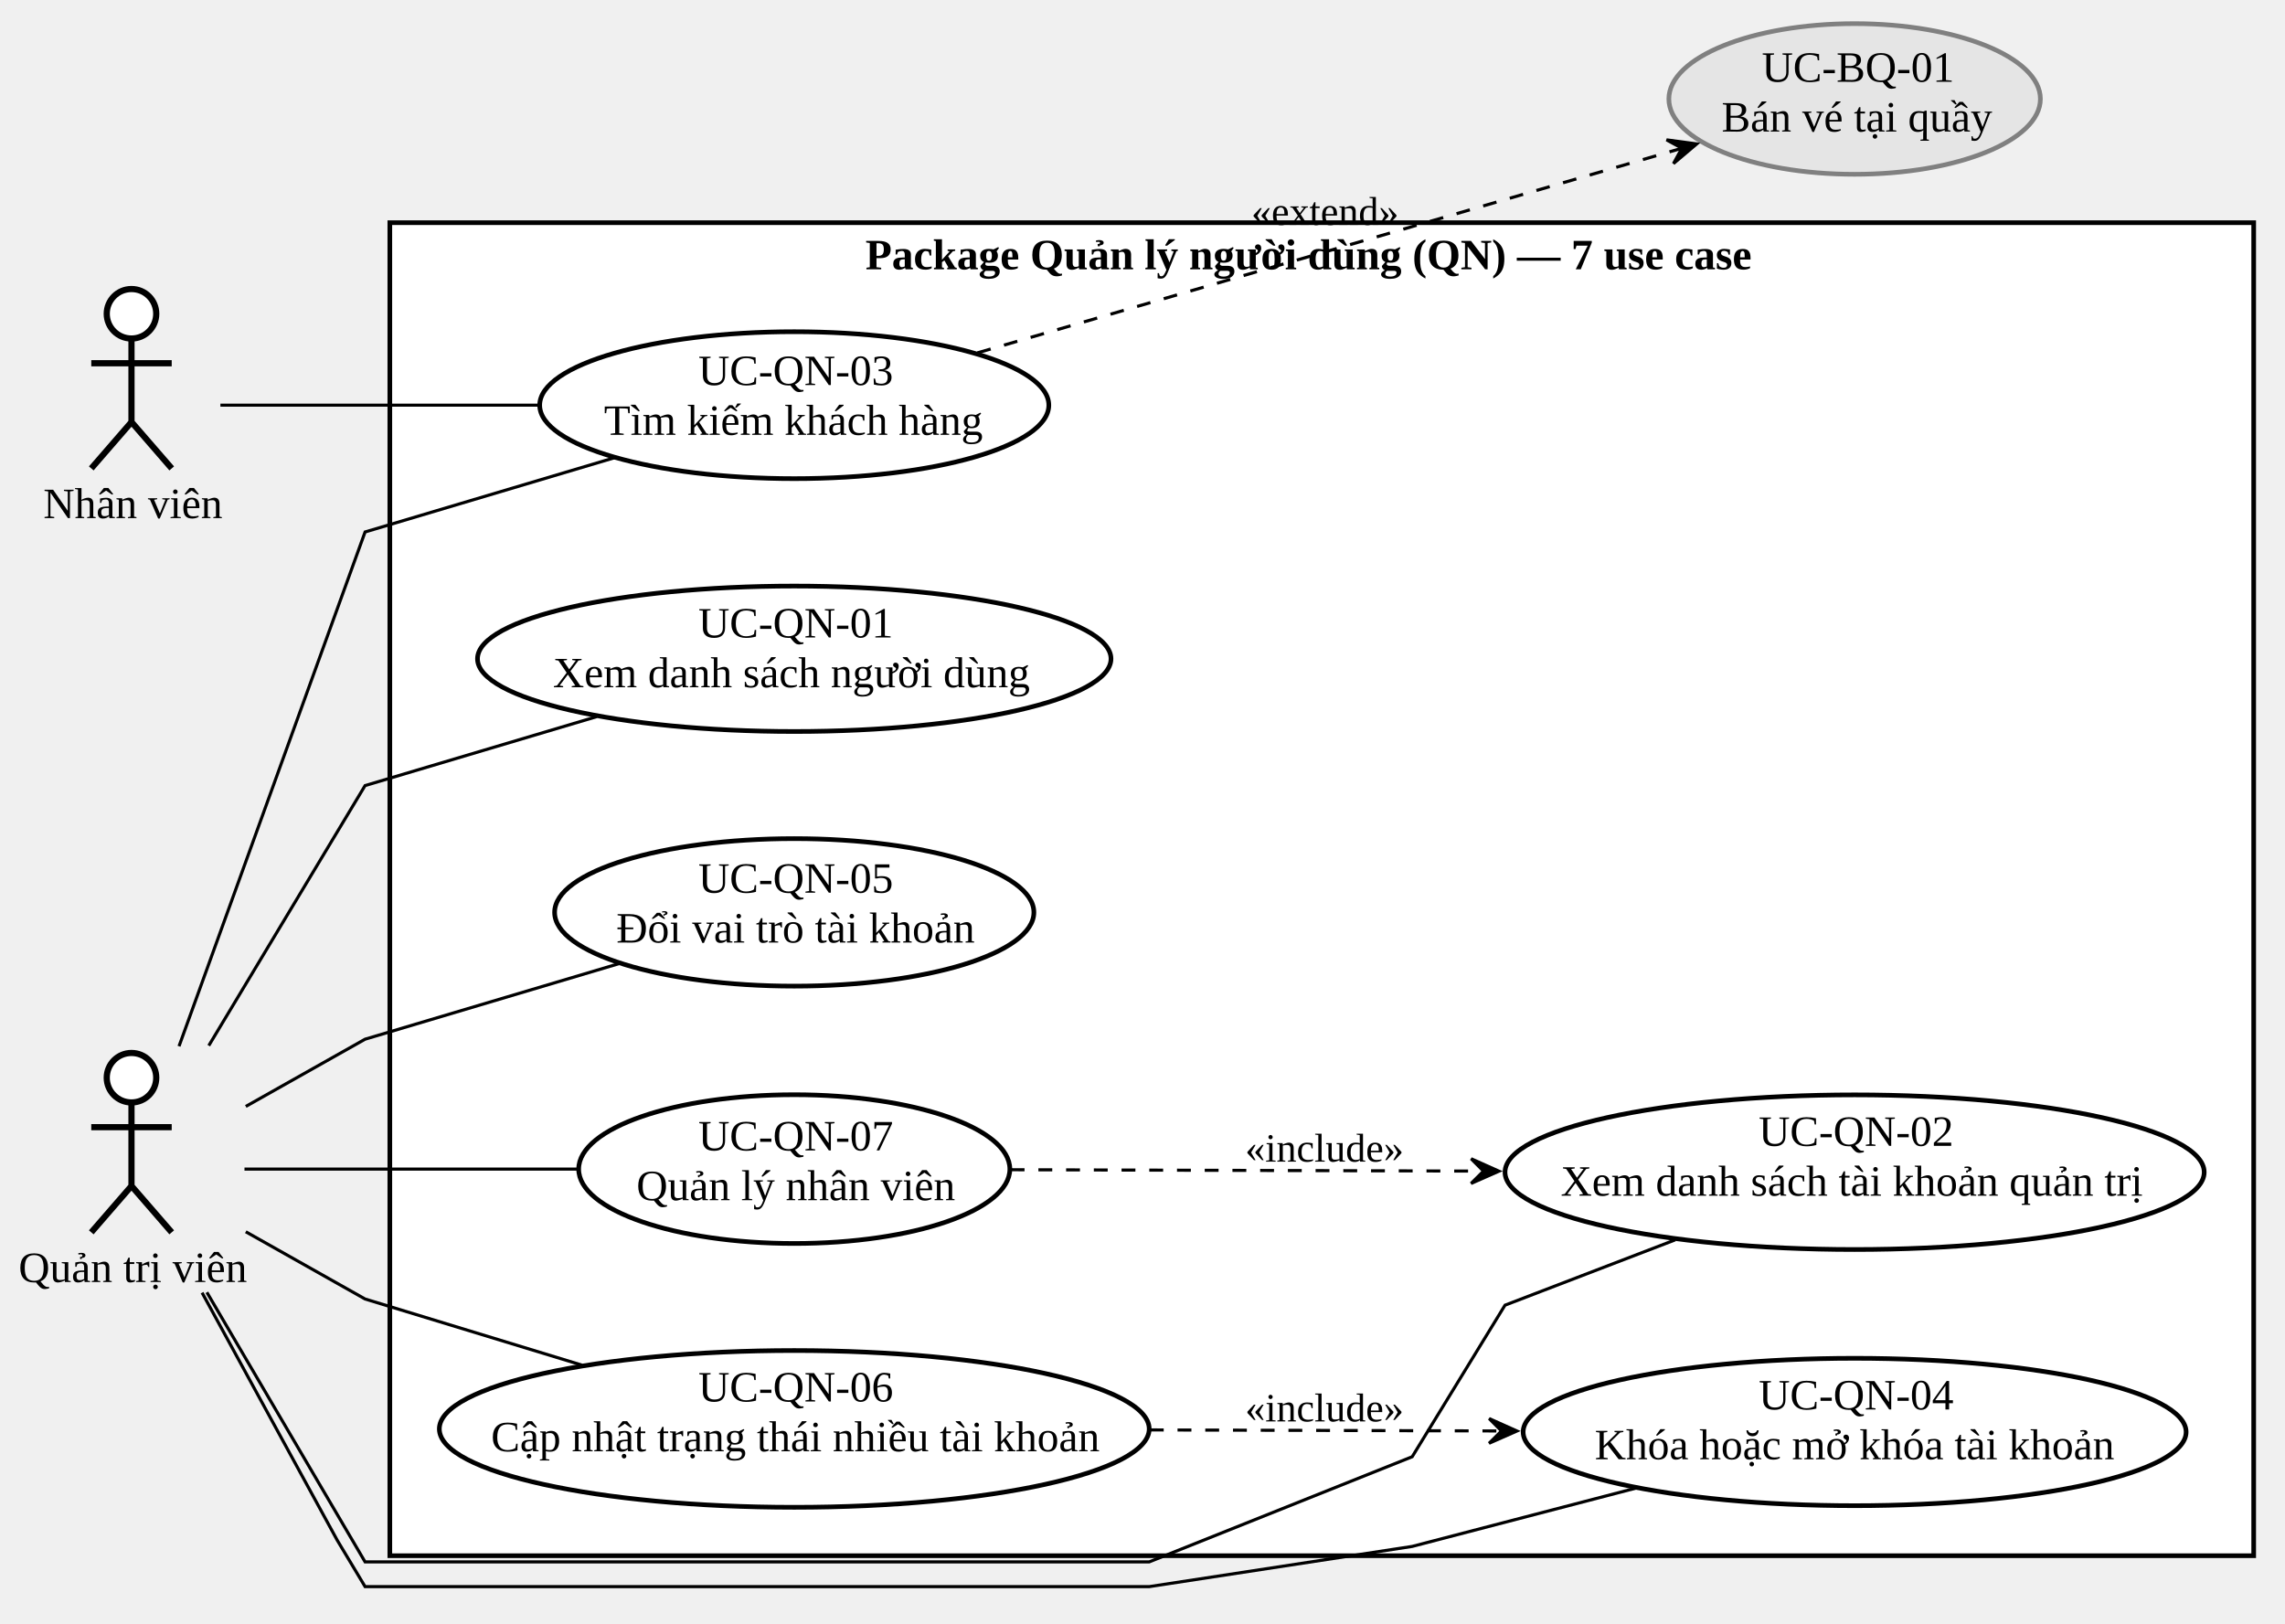
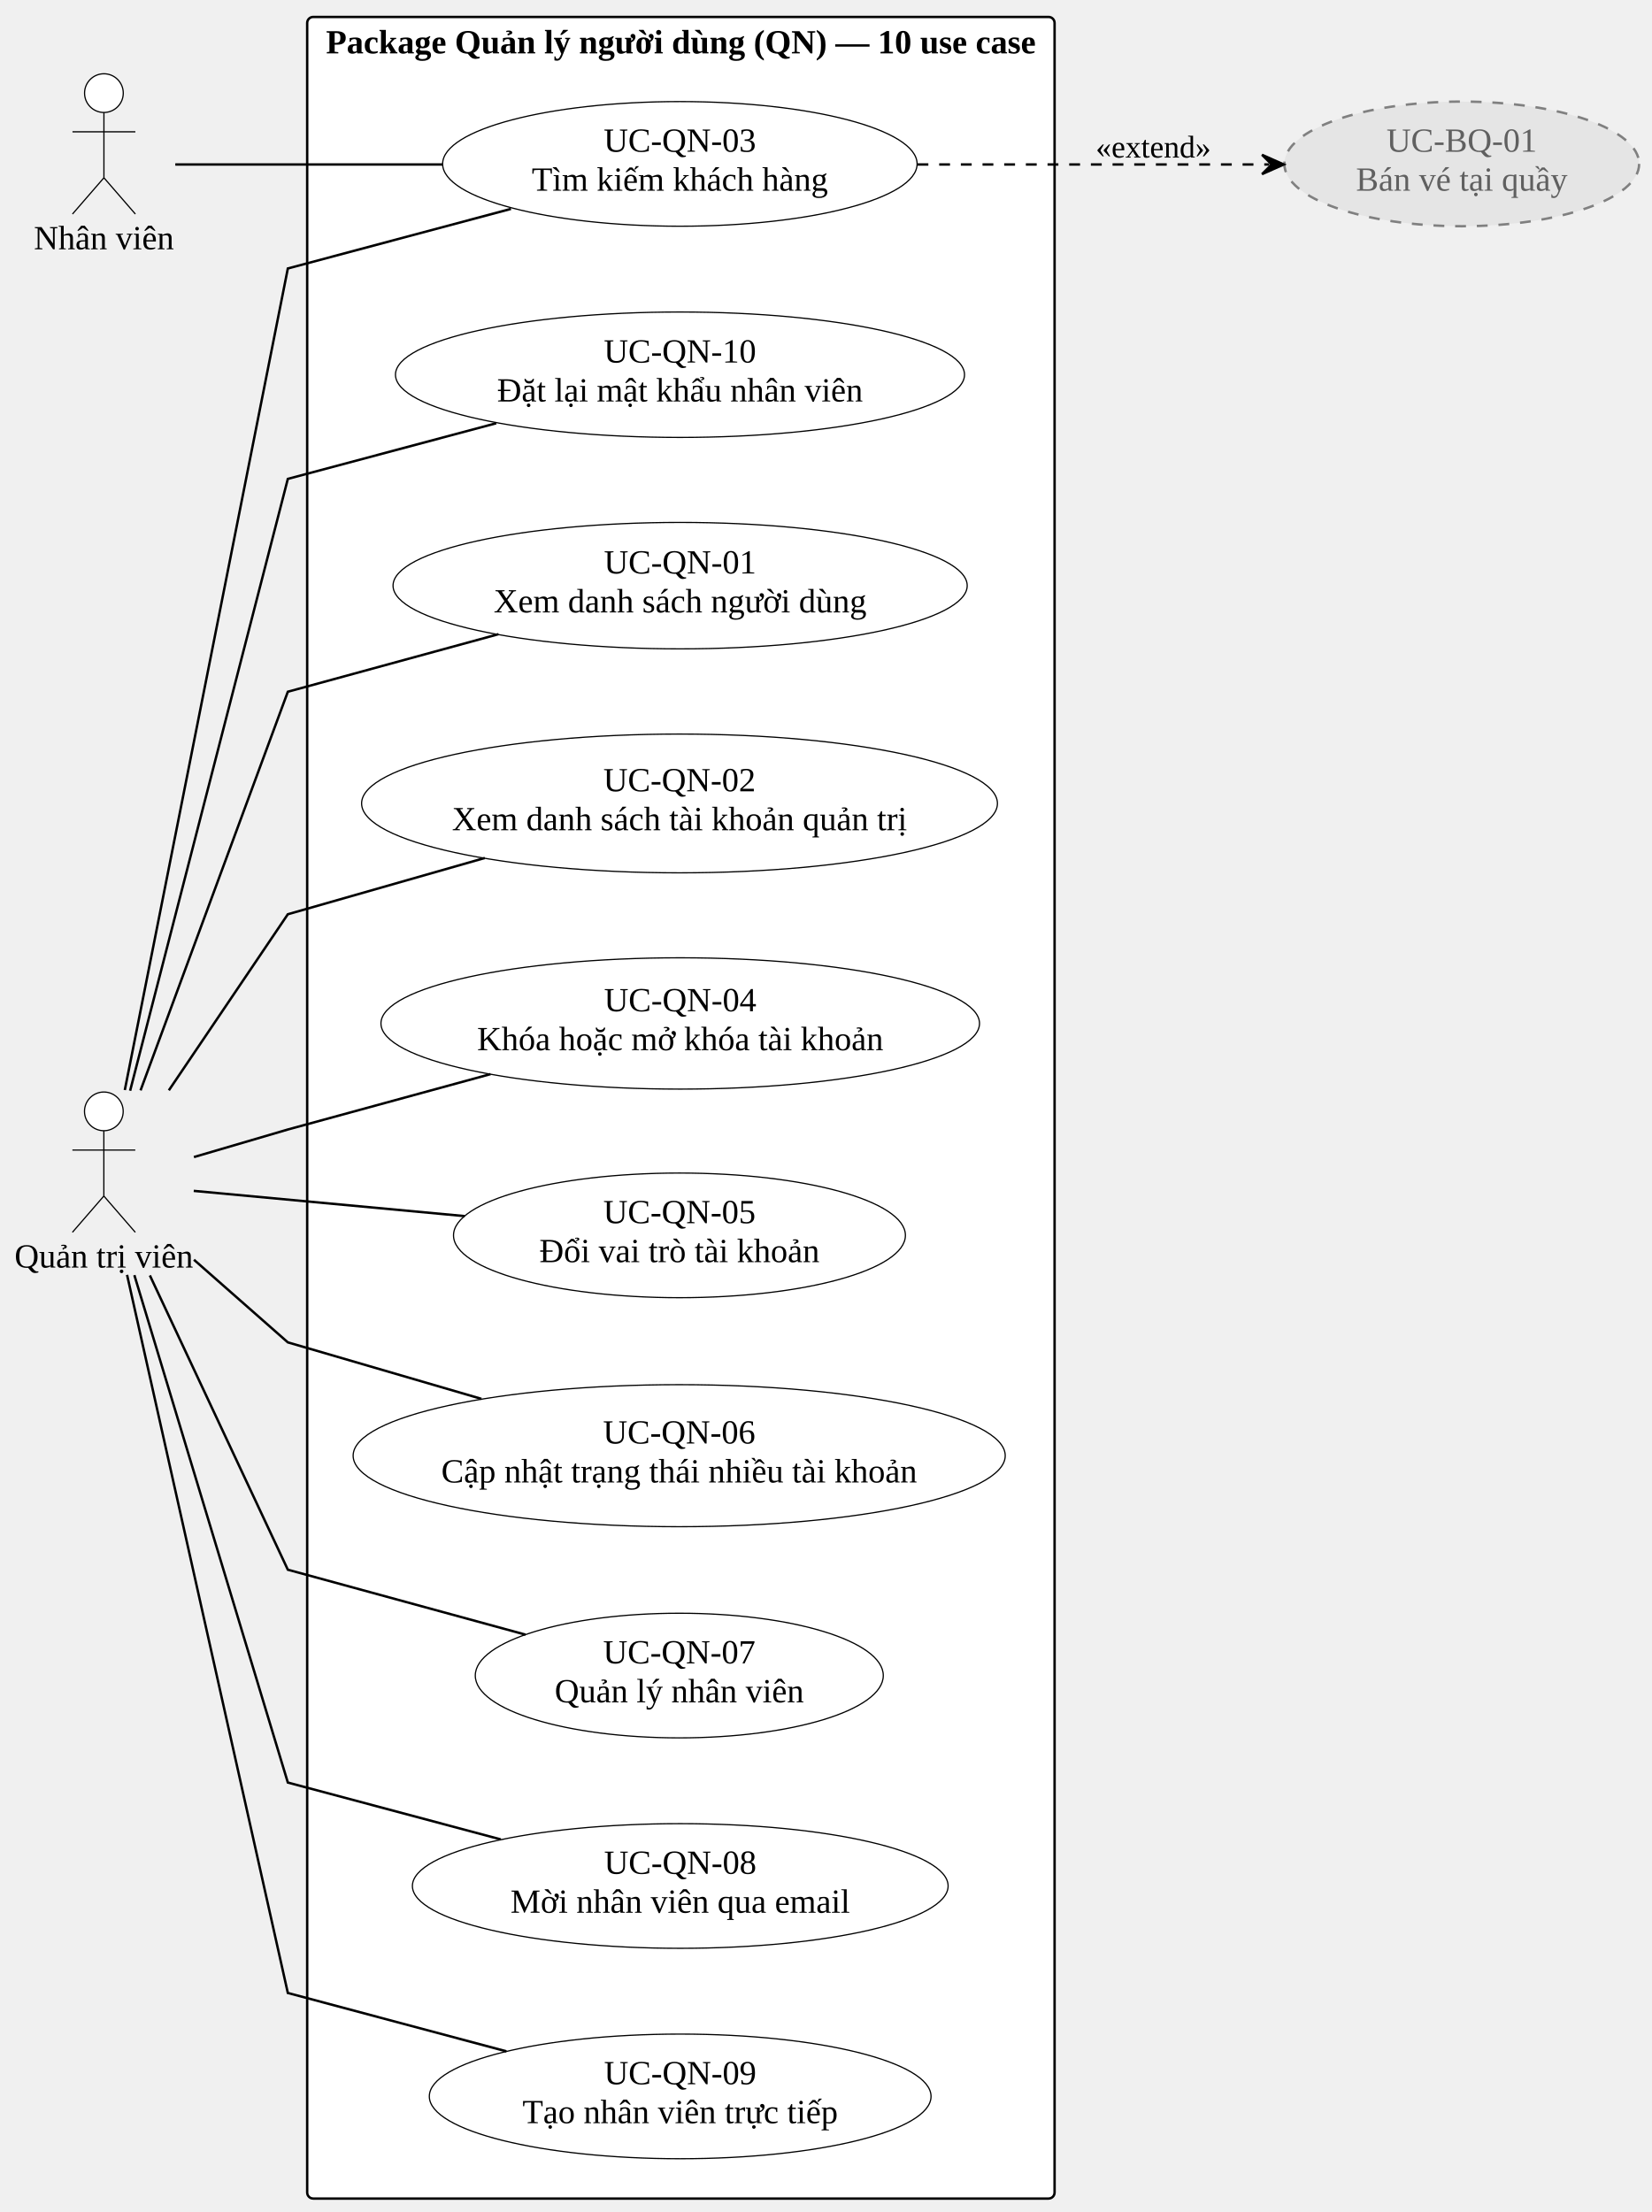
- <svg xmlns="http://www.w3.org/2000/svg" height="820.312" preserveAspectRatio="none" version="1.1" viewBox="0 0 1154 820" width="1154.688" overflow="hidden">
+ <svg xmlns="http://www.w3.org/2000/svg" contentStyleType="text/css" height="1429.688px" preserveAspectRatio="none" style="width:1067px;height:1429px;background:#FFFFFF;" version="1.1" viewBox="0 0 1067 1429" width="1067.188px" zoomAndPan="magnify">
  <defs />
  <g>
-     <rect fill="#FFFFFF" height="673.438" style="stroke: #000000; stroke-width: 2.344;" width="941.312" x="196.875" y="112.5" />
-     <text fill="#000000" font-family="Times New Roman" font-size="21.875" font-weight="bold" lengthAdjust="spacingAndGlyphs" textLength="460.938" x="437.062" y="136.047">Package Quản lý người dùng (QN) — 7 use case</text>
-     <ellipse cx="401.123" cy="332.814" fill="#FFFFFF" rx="159.967" ry="36.736" style="stroke: #000000; stroke-width: 2.344;" />
-     <text fill="#000000" font-family="Times New Roman" font-size="21.875" lengthAdjust="spacingAndGlyphs" textLength="96.875" x="352.685" y="322.05">UC-QN-01</text>
-     <text fill="#000000" font-family="Times New Roman" font-size="21.875" lengthAdjust="spacingAndGlyphs" textLength="243.75" x="279.248" y="347.204">Xem danh sách người dùng</text>
-     <ellipse cx="936.637" cy="592.187" fill="#FFFFFF" rx="176.559" ry="39.062" style="stroke: #000000; stroke-width: 2.344;" />
-     <text fill="#000000" font-family="Times New Roman" font-size="21.875" lengthAdjust="spacingAndGlyphs" textLength="96.875" x="888.199" y="578.891">UC-QN-02</text>
-     <text fill="#000000" font-family="Times New Roman" font-size="21.875" lengthAdjust="spacingAndGlyphs" textLength="296.875" x="788.199" y="604.045">Xem danh sách tài khoản quản trị</text>
-     <ellipse cx="401.126" cy="204.692" fill="#FFFFFF" rx="128.563" ry="37.114" style="stroke: #000000; stroke-width: 2.344;" />
-     <text fill="#000000" font-family="Times New Roman" font-size="21.875" lengthAdjust="spacingAndGlyphs" textLength="96.875" x="352.688" y="194.533">UC-QN-03</text>
-     <text fill="#000000" font-family="Times New Roman" font-size="21.875" lengthAdjust="spacingAndGlyphs" textLength="192.188" x="305.032" y="219.687">Tìm kiếm khách hàng</text>
-     <ellipse cx="936.647" cy="723.436" fill="#FFFFFF" rx="167.413" ry="37.233" style="stroke: #000000; stroke-width: 2.344;" />
-     <text fill="#000000" font-family="Times New Roman" font-size="21.875" lengthAdjust="spacingAndGlyphs" textLength="96.875" x="888.21" y="712.051">UC-QN-04</text>
-     <text fill="#000000" font-family="Times New Roman" font-size="21.875" lengthAdjust="spacingAndGlyphs" textLength="262.5" x="805.397" y="737.205">Khóa hoặc mở khóa tài khoản</text>
-     <ellipse cx="401.12" cy="460.932" fill="#FFFFFF" rx="121.027" ry="37.26" style="stroke: #000000; stroke-width: 2.344;" />
-     <text fill="#000000" font-family="Times New Roman" font-size="21.875" lengthAdjust="spacingAndGlyphs" textLength="96.875" x="352.683" y="451.002">UC-QN-05</text>
-     <text fill="#000000" font-family="Times New Roman" font-size="21.875" lengthAdjust="spacingAndGlyphs" textLength="179.688" x="311.277" y="476.156">Đổi vai trò tài khoản</text>
-     <ellipse cx="401.131" cy="721.883" fill="#FFFFFF" rx="179.256" ry="39.601" style="stroke: #000000; stroke-width: 2.344;" />
-     <text fill="#000000" font-family="Times New Roman" font-size="21.875" lengthAdjust="spacingAndGlyphs" textLength="96.875" x="352.694" y="708.025">UC-QN-06</text>
-     <text fill="#000000" font-family="Times New Roman" font-size="21.875" lengthAdjust="spacingAndGlyphs" textLength="306.25" x="248.006" y="733.179">Cập nhật trạng thái nhiều tài khoản</text>
-     <ellipse cx="401.13" cy="590.624" fill="#FFFFFF" rx="108.88" ry="37.577" style="stroke: #000000; stroke-width: 2.344;" />
-     <text fill="#000000" font-family="Times New Roman" font-size="21.875" lengthAdjust="spacingAndGlyphs" textLength="96.875" x="352.692" y="581.19">UC-QN-07</text>
-     <text fill="#000000" font-family="Times New Roman" font-size="21.875" lengthAdjust="spacingAndGlyphs" textLength="159.375" x="321.442" y="606.344">Quản lý nhân viên</text>
-     <ellipse cx="66.406" cy="158.516" fill="#FFFFFF" rx="12.5" ry="12.5" style="stroke: #000000; stroke-width: 3.125;" />
-     <path d="M66.406,171.016 L66.406,213.203 M46.094,183.516 L86.719,183.516 M66.406,213.203 L46.094,236.641 M66.406,213.203 L86.719,236.641 " fill="none" style="stroke: #000000; stroke-width: 3.125;" />
-     <text fill="#000000" font-family="Times New Roman" font-size="21.875" lengthAdjust="spacingAndGlyphs" textLength="89.062" x="21.875" y="261.75">Nhân viên</text>
-     <ellipse cx="66.406" cy="544.453" fill="#FFFFFF" rx="12.5" ry="12.5" style="stroke: #000000; stroke-width: 3.125;" />
-     <path d="M66.406,556.953 L66.406,599.141 M46.094,569.453 L86.719,569.453 M66.406,599.141 L46.094,622.578 M66.406,599.141 L86.719,622.578 " fill="none" style="stroke: #000000; stroke-width: 3.125;" />
-     <text fill="#000000" font-family="Times New Roman" font-size="21.875" lengthAdjust="spacingAndGlyphs" textLength="114.062" x="9.375" y="647.688">Quản trị viên</text>
-     <ellipse cx="936.646" cy="49.994" fill="#E5E5E5" rx="93.818" ry="38.057" style="stroke: #808080; stroke-width: 2.344;" />
-     <text fill="#000000" font-family="Times New Roman" font-size="21.875" lengthAdjust="spacingAndGlyphs" textLength="93.75" x="889.771" y="41.298">UC-BQ-01</text>
-     <text fill="#000000" font-family="Times New Roman" font-size="21.875" lengthAdjust="spacingAndGlyphs" textLength="134.375" x="869.458" y="66.452">Bán vé tại quầy</text>
-     <path d="M111.312,204.688 C152.219,204.688 215.594,204.688 272.516,204.688 " fill="none" id="A_NV-UC_QN_03" style="stroke: #000000; stroke-width: 1.562;" />
-     <path d="M105.438,528.25 C139.469,471.609 184.375,396.875 184.375,396.875 C184.375,396.875 244.656,378.922 301.422,362.031 " fill="none" id="A_QTV-UC_QN_01" style="stroke: #000000; stroke-width: 1.562;" />
-     <path d="M104.484,652.875 C138.625,711.062 184.375,789.062 184.375,789.062 C184.375,789.062 580.391,789.062 580.391,789.062 C580.391,789.062 713.203,735.938 713.203,735.938 C713.203,735.938 760.078,659.375 760.078,659.375 C760.078,659.375 802.797,642.969 846.031,626.375 " fill="none" id="A_QTV-UC_QN_02" style="stroke: #000000; stroke-width: 1.562;" />
-     <path d="M90.406,528.562 C124.234,435.031 184.375,268.75 184.375,268.75 C184.375,268.75 251.047,248.906 310.172,231.297 " fill="none" id="A_QTV-UC_QN_03" style="stroke: #000000; stroke-width: 1.562;" />
-     <path d="M102.047,653.062 C131.812,707.609 170.312,778.125 170.312,778.125 C170.312,778.125 184.375,801.562 184.375,801.562 C184.375,801.562 580.391,801.562 580.391,801.562 C580.391,801.562 713.203,781.25 713.203,781.25 C713.203,781.25 769.969,766.453 826.078,751.828 " fill="none" id="A_QTV-UC_QN_04" style="stroke: #000000; stroke-width: 1.562;" />
-     <path d="M124.125,558.969 C153.891,542.188 184.375,525 184.375,525 C184.375,525 252.938,504.594 312.656,486.812 " fill="none" id="A_QTV-UC_QN_05" style="stroke: #000000; stroke-width: 1.562;" />
-     <path d="M124.125,622.281 C153.891,639.062 184.375,656.25 184.375,656.25 C184.375,656.25 239.438,673.047 293.859,689.641 " fill="none" id="A_QTV-UC_QN_06" style="stroke: #000000; stroke-width: 1.562;" />
-     <path d="M123.469,590.625 C169.203,590.625 235.406,590.625 291.516,590.625 " fill="none" id="A_QTV-UC_QN_07" style="stroke: #000000; stroke-width: 1.562;" />
-     <path d="M493.609,178.266 C593.438,149.266 752.484,103.047 849.953,74.734 " fill="none" id="UC_QN_03-UC_BQ_01" style="stroke: #000000; stroke-width: 1.562; stroke-dasharray: 7.0,7.0;" />
-     <polygon fill="#000000" points="856.906,72.703,841.656,70.641,849.406,74.891,845.156,82.641,856.906,72.703" style="stroke: #000000; stroke-width: 1.562;" />
-     <text fill="#000000" font-family="Times New Roman" font-size="20.312" lengthAdjust="spacingAndGlyphs" textLength="76.562" x="631.953" y="113.604">«extend»</text>
-     <path d="M580.703,722.391 C638,722.562 701.438,722.75 758.609,722.922 " fill="none" id="UC_QN_06-UC_QN_04" style="stroke: #000000; stroke-width: 1.562; stroke-dasharray: 7.0,7.0;" />
-     <polygon fill="#000000" points="766.109,722.938,752.065,716.647,758.297,722.915,752.029,729.147,766.109,722.938" style="stroke: #000000; stroke-width: 1.562;" />
-     <text fill="#000000" font-family="Times New Roman" font-size="20.312" lengthAdjust="spacingAndGlyphs" textLength="82.812" x="628.828" y="718.089">«include»</text>
-     <path d="M510.422,590.938 C579.047,591.141 669.734,591.406 749.688,591.641 " fill="none" id="UC_QN_07-UC_QN_02" style="stroke: #000000; stroke-width: 1.562; stroke-dasharray: 7.0,7.0;" />
-     <polygon fill="#000000" points="757.016,591.672,742.971,585.382,749.203,591.65,742.935,597.882,757.016,591.672" style="stroke: #000000; stroke-width: 1.562;" />
-     <text fill="#000000" font-family="Times New Roman" font-size="20.312" lengthAdjust="spacingAndGlyphs" textLength="82.812" x="628.828" y="586.839">«include»</text>
+     <g id="cluster_PK">
+       <rect fill="#FFFFFF" height="1409.375" rx="3.906" ry="3.906" style="stroke:#000000;stroke-width:1.562;" width="482.812" x="198.438" y="10.938" />
+       <text fill="#000000" font-family="Times New Roman" font-size="21.875" font-weight="bold" lengthAdjust="spacing" textLength="458.521" x="210.583" y="34.485">Package Quản lý người dùng (QN) — 10 use case</text>
+     </g>
+     <g id="elem_UC_QN_01">
+       <ellipse cx="439.355" cy="378.34" fill="#FFFFFF" rx="185.448" ry="40.84" style="stroke:#000000;stroke-width:0.781;" />
+       <text fill="#000000" font-family="Times New Roman" font-size="21.875" lengthAdjust="spacing" textLength="98.427" x="390.141" y="370.483">UC-QN-01</text>
+       <text fill="#000000" font-family="Times New Roman" font-size="21.875" lengthAdjust="spacing" textLength="240.913" x="318.898" y="395.637">Xem danh sách người dùng</text>
+     </g>
+     <g id="elem_UC_QN_02">
+       <ellipse cx="438.962" cy="519.042" fill="#FFFFFF" rx="205.369" ry="44.824" style="stroke:#000000;stroke-width:0.781;" />
+       <text fill="#000000" font-family="Times New Roman" font-size="21.875" lengthAdjust="spacing" textLength="98.427" x="389.749" y="511.186">UC-QN-02</text>
+       <text fill="#000000" font-family="Times New Roman" font-size="21.875" lengthAdjust="spacing" textLength="294.009" x="291.957" y="536.34">Xem danh sách tài khoản quản trị</text>
+     </g>
+     <g id="elem_UC_QN_03">
+       <ellipse cx="439.19" cy="105.886" fill="#FFFFFF" rx="153.253" ry="40.261" style="stroke:#000000;stroke-width:0.781;" />
+       <text fill="#000000" font-family="Times New Roman" font-size="21.875" lengthAdjust="spacing" textLength="98.427" x="389.977" y="98.029">UC-QN-03</text>
+       <text fill="#000000" font-family="Times New Roman" font-size="21.875" lengthAdjust="spacing" textLength="191.353" x="343.514" y="123.183">Tìm kiếm khách hàng</text>
+     </g>
+     <g id="elem_UC_QN_04">
+       <ellipse cx="439.424" cy="661.166" fill="#FFFFFF" rx="193.33" ry="42.416" style="stroke:#000000;stroke-width:0.781;" />
+       <text fill="#000000" font-family="Times New Roman" font-size="21.875" lengthAdjust="spacing" textLength="98.427" x="390.211" y="653.309">UC-QN-04</text>
+       <text fill="#000000" font-family="Times New Roman" font-size="21.875" lengthAdjust="spacing" textLength="262.447" x="308.201" y="678.463">Khóa hoặc mở khóa tài khoản</text>
+     </g>
+     <g id="elem_UC_QN_05">
+       <ellipse cx="438.925" cy="798.073" fill="#FFFFFF" rx="145.957" ry="40.261" style="stroke:#000000;stroke-width:0.781;" />
+       <text fill="#000000" font-family="Times New Roman" font-size="21.875" lengthAdjust="spacing" textLength="98.427" x="389.712" y="790.216">UC-QN-05</text>
+       <text fill="#000000" font-family="Times New Roman" font-size="21.875" lengthAdjust="spacing" textLength="181.035" x="348.408" y="815.371">Đổi vai trò tài khoản</text>
+     </g>
+     <g id="elem_UC_QN_06">
+       <ellipse cx="438.746" cy="940.405" fill="#FFFFFF" rx="210.621" ry="45.874" style="stroke:#000000;stroke-width:0.781;" />
+       <text fill="#000000" font-family="Times New Roman" font-size="21.875" lengthAdjust="spacing" textLength="98.427" x="389.533" y="932.549">UC-QN-06</text>
+       <text fill="#000000" font-family="Times New Roman" font-size="21.875" lengthAdjust="spacing" textLength="307.382" x="285.055" y="957.703">Cập nhật trạng thái nhiều tài khoản</text>
+     </g>
+     <g id="elem_UC_QN_07">
+       <ellipse cx="438.812" cy="1082.448" fill="#FFFFFF" rx="131.78" ry="40.261" style="stroke:#000000;stroke-width:0.781;" />
+       <text fill="#000000" font-family="Times New Roman" font-size="21.875" lengthAdjust="spacing" textLength="98.427" x="389.598" y="1074.591">UC-QN-07</text>
+       <text fill="#000000" font-family="Times New Roman" font-size="21.875" lengthAdjust="spacing" textLength="160.986" x="358.318" y="1099.746">Quản lý nhân viên</text>
+     </g>
+     <g id="elem_UC_QN_08">
+       <ellipse cx="439.44" cy="1218.386" fill="#FFFFFF" rx="173.033" ry="40.261" style="stroke:#000000;stroke-width:0.781;" />
+       <text fill="#000000" font-family="Times New Roman" font-size="21.875" lengthAdjust="spacing" textLength="98.427" x="390.226" y="1210.529">UC-QN-08</text>
+       <text fill="#000000" font-family="Times New Roman" font-size="21.875" lengthAdjust="spacing" textLength="219.327" x="329.776" y="1235.683">Mời nhân viên qua email</text>
+     </g>
+     <g id="elem_UC_QN_09">
+       <ellipse cx="439.395" cy="1354.323" fill="#FFFFFF" rx="162.052" ry="40.261" style="stroke:#000000;stroke-width:0.781;" />
+       <text fill="#000000" font-family="Times New Roman" font-size="21.875" lengthAdjust="spacing" textLength="98.427" x="390.182" y="1346.466">UC-QN-09</text>
+       <text fill="#000000" font-family="Times New Roman" font-size="21.875" lengthAdjust="spacing" textLength="203.796" x="337.497" y="1371.621">Tạo nhân viên trực tiếp</text>
+     </g>
+     <g id="elem_UC_QN_10">
+       <ellipse cx="439.267" cy="242.072" fill="#FFFFFF" rx="183.798" ry="40.51" style="stroke:#000000;stroke-width:0.781;" />
+       <text fill="#000000" font-family="Times New Roman" font-size="21.875" lengthAdjust="spacing" textLength="98.427" x="390.054" y="234.215">UC-QN-10</text>
+       <text fill="#000000" font-family="Times New Roman" font-size="21.875" lengthAdjust="spacing" textLength="236.299" x="321.118" y="259.37">Đặt lại mật khẩu nhân viên</text>
+     </g>
+     <g id="elem_A_NV">
+       <ellipse cx="67.131" cy="60.156" fill="#FFFFFF" rx="12.5" ry="12.5" style="stroke:#000000;stroke-width:0.781;" />
+       <path d="M67.131,72.656 L67.131,114.844 M46.819,85.156 L87.444,85.156 M67.131,114.844 L46.819,138.281 M67.131,114.844 L87.444,138.281 " fill="none" style="stroke:#000000;stroke-width:0.781;" />
+       <text fill="#000000" font-family="Times New Roman" font-size="21.875" lengthAdjust="spacing" textLength="90.512" x="21.875" y="161.047">Nhân viên</text>
+     </g>
+     <g id="elem_A_QTV">
+       <ellipse cx="67.085" cy="717.969" fill="#FFFFFF" rx="12.5" ry="12.5" style="stroke:#000000;stroke-width:0.781;" />
+       <path d="M67.085,730.469 L67.085,772.656 M46.773,742.969 L87.398,742.969 M67.085,772.656 L46.773,796.094 M67.085,772.656 L87.398,796.094 " fill="none" style="stroke:#000000;stroke-width:0.781;" />
+       <text fill="#000000" font-family="Times New Roman" font-size="21.875" lengthAdjust="spacing" textLength="115.421" x="9.375" y="818.86">Quản trị viên</text>
+     </g>
+     <g id="elem_UC_BQ_01">
+       <ellipse cx="944.278" cy="105.886" fill="#E5E5E5" rx="114.59" ry="40.261" style="stroke:#808080;stroke-width:1.562;stroke-dasharray:7.0,7.0;" />
+       <text fill="#606060" font-family="Times New Roman" font-size="21.875" lengthAdjust="spacing" textLength="97.22" x="895.668" y="98.029">UC-BQ-01</text>
+       <text fill="#606060" font-family="Times New Roman" font-size="21.875" lengthAdjust="spacing" textLength="136.676" x="875.94" y="123.183">Bán vé tại quầy</text>
+     </g>
+     <g id="link_A_NV_UC_QN_03">
+       <path d="M113.234,106.25 C156.141,106.25 223.562,106.25 285.859,106.25 " fill="none" id="A_NV-UC_QN_03" style="stroke:#000000;stroke-width:1.562;" />
+     </g>
+     <g id="link_A_QTV_UC_QN_01">
+       <path d="M90.797,704.406 C124.734,612.516 185.938,446.875 185.938,446.875 C185.938,446.875 255.891,427.75 322.031,409.688 " fill="none" id="A_QTV-UC_QN_01" style="stroke:#000000;stroke-width:1.562;" />
+     </g>
+     <g id="link_A_QTV_UC_QN_02">
+       <path d="M109.078,704.375 C142.984,654.203 185.938,590.625 185.938,590.625 C185.938,590.625 249.812,572.375 313.188,554.266 " fill="none" id="A_QTV-UC_QN_02" style="stroke:#000000;stroke-width:1.562;" />
+     </g>
+     <g id="link_A_QTV_UC_QN_03">
+       <path d="M80.625,704.188 C110.422,554.031 185.938,173.438 185.938,173.438 C185.938,173.438 261.719,153.203 330.078,134.938 " fill="none" id="A_QTV-UC_QN_03" style="stroke:#000000;stroke-width:1.562;" />
+     </g>
+     <g id="link_A_QTV_UC_QN_04">
+       <path d="M125.281,747.484 C155.25,738.688 185.938,729.688 185.938,729.688 C185.938,729.688 252.312,711.547 316.875,693.906 " fill="none" id="A_QTV-UC_QN_04" style="stroke:#000000;stroke-width:1.562;" />
+     </g>
+     <g id="link_A_QTV_UC_QN_05">
+       <path d="M125.156,769.328 C171.656,773.656 239.594,779.984 300.25,785.641 " fill="none" id="A_QTV-UC_QN_05" style="stroke:#000000;stroke-width:1.562;" />
+     </g>
+     <g id="link_A_QTV_UC_QN_06">
+       <path d="M125.281,813.812 C155.25,840.188 185.938,867.188 185.938,867.188 C185.938,867.188 248.344,885.406 310.984,903.688 " fill="none" id="A_QTV-UC_QN_06" style="stroke:#000000;stroke-width:1.562;" />
+     </g>
+     <g id="link_A_QTV_UC_QN_07">
+       <path d="M96.812,823.938 C131.484,897.906 185.938,1014.062 185.938,1014.062 C185.938,1014.062 268.891,1036.734 339.516,1056.031 " fill="none" id="A_QTV-UC_QN_07" style="stroke:#000000;stroke-width:1.562;" />
+     </g>
+     <g id="link_A_QTV_UC_QN_08">
+       <path d="M86.797,823.766 C119.672,932.453 185.938,1151.562 185.938,1151.562 C185.938,1151.562 256.938,1170.531 323.5,1188.297 " fill="none" id="A_QTV-UC_QN_08" style="stroke:#000000;stroke-width:1.562;" />
+     </g>
+     <g id="link_A_QTV_UC_QN_09">
+       <path d="M82.078,823.594 C112.797,960.797 185.938,1287.5 185.938,1287.5 C185.938,1287.5 259.562,1307.172 327.156,1325.219 " fill="none" id="A_QTV-UC_QN_09" style="stroke:#000000;stroke-width:1.562;" />
+     </g>
+     <g id="link_A_QTV_UC_QN_10">
+       <path d="M84.062,704.625 C115.828,581.375 185.938,309.375 185.938,309.375 C185.938,309.375 254.859,290.969 320.562,273.422 " fill="none" id="A_QTV-UC_QN_10" style="stroke:#000000;stroke-width:1.562;" />
+     </g>
+     <g id="link_UC_QN_03_UC_BQ_01">
+       <path d="M592.703,106.25 C668.797,106.25 749.969,106.25 819.938,106.25 " fill="none" id="UC_QN_03-to-UC_BQ_01" style="stroke:#000000;stroke-width:1.562;stroke-dasharray:7.0,7.0;" />
+       <polygon fill="#000000" points="829.312,106.25,815.25,100,821.5,106.25,815.25,112.5,829.312,106.25" style="stroke:#000000;stroke-width:1.562;" />
+       <text fill="#000000" font-family="Times New Roman" font-size="20.312" lengthAdjust="spacing" textLength="74.456" x="707.812" y="101.776">«extend»</text>
+     </g>
  </g>
</svg>
